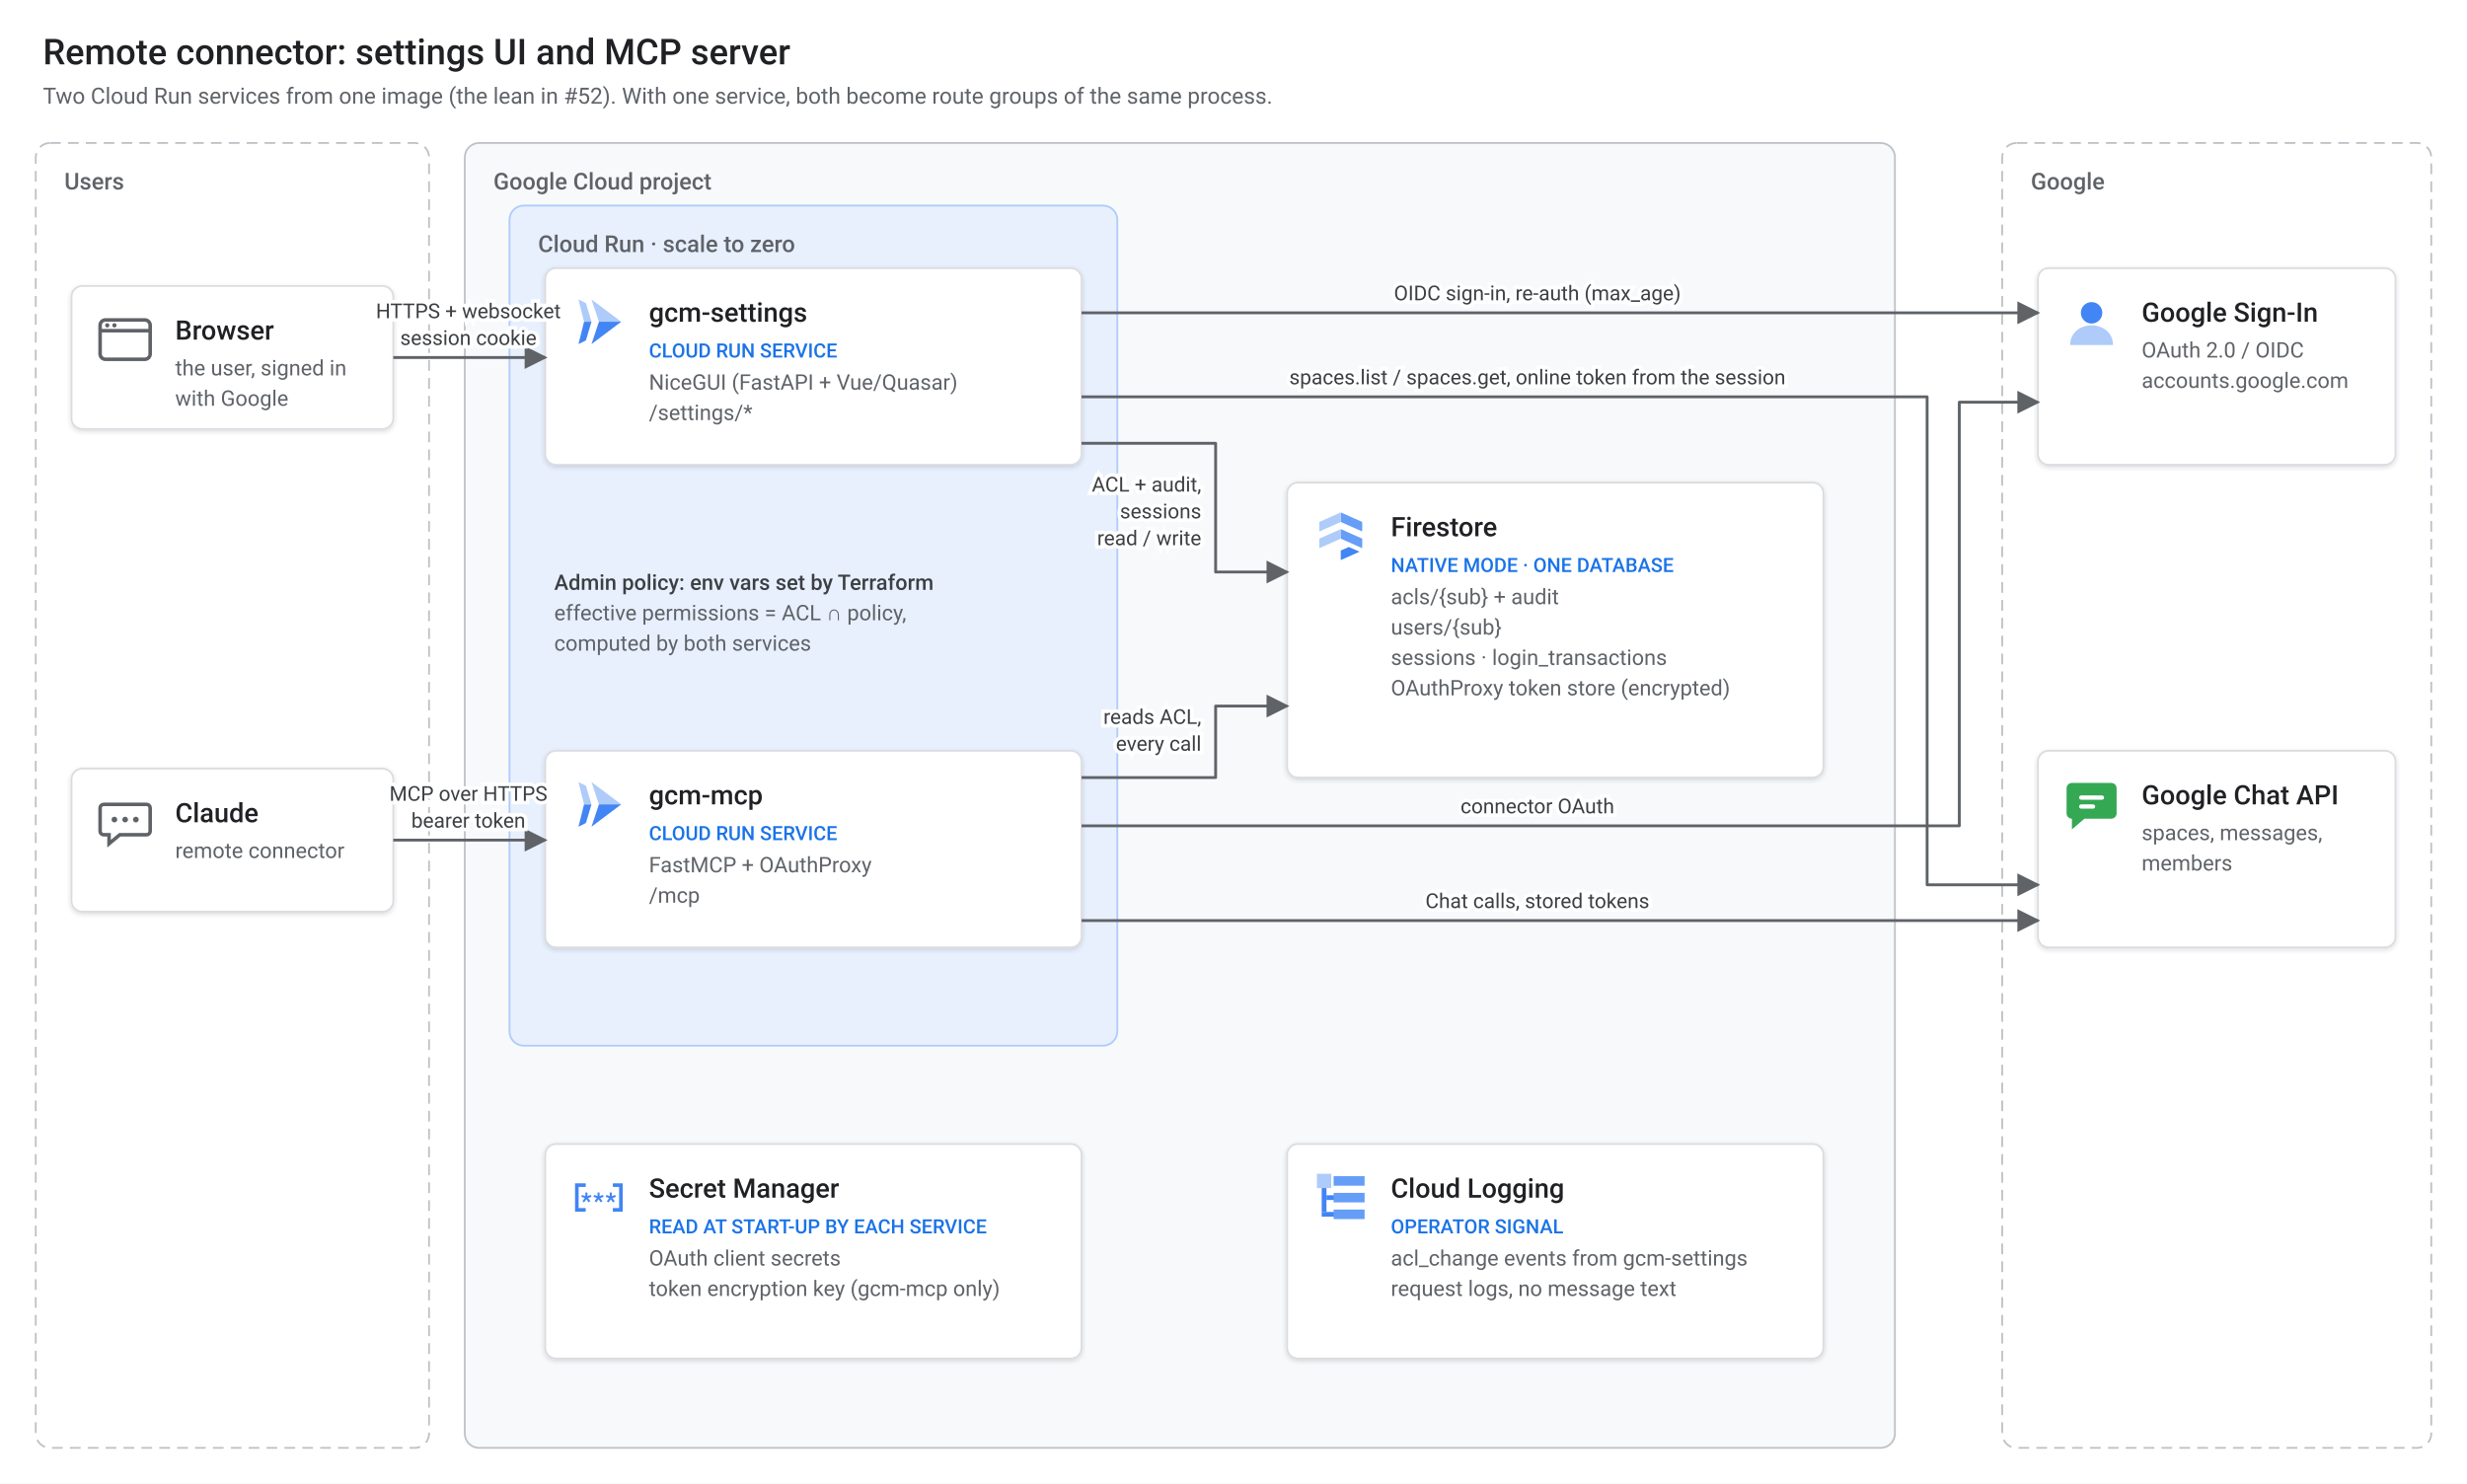
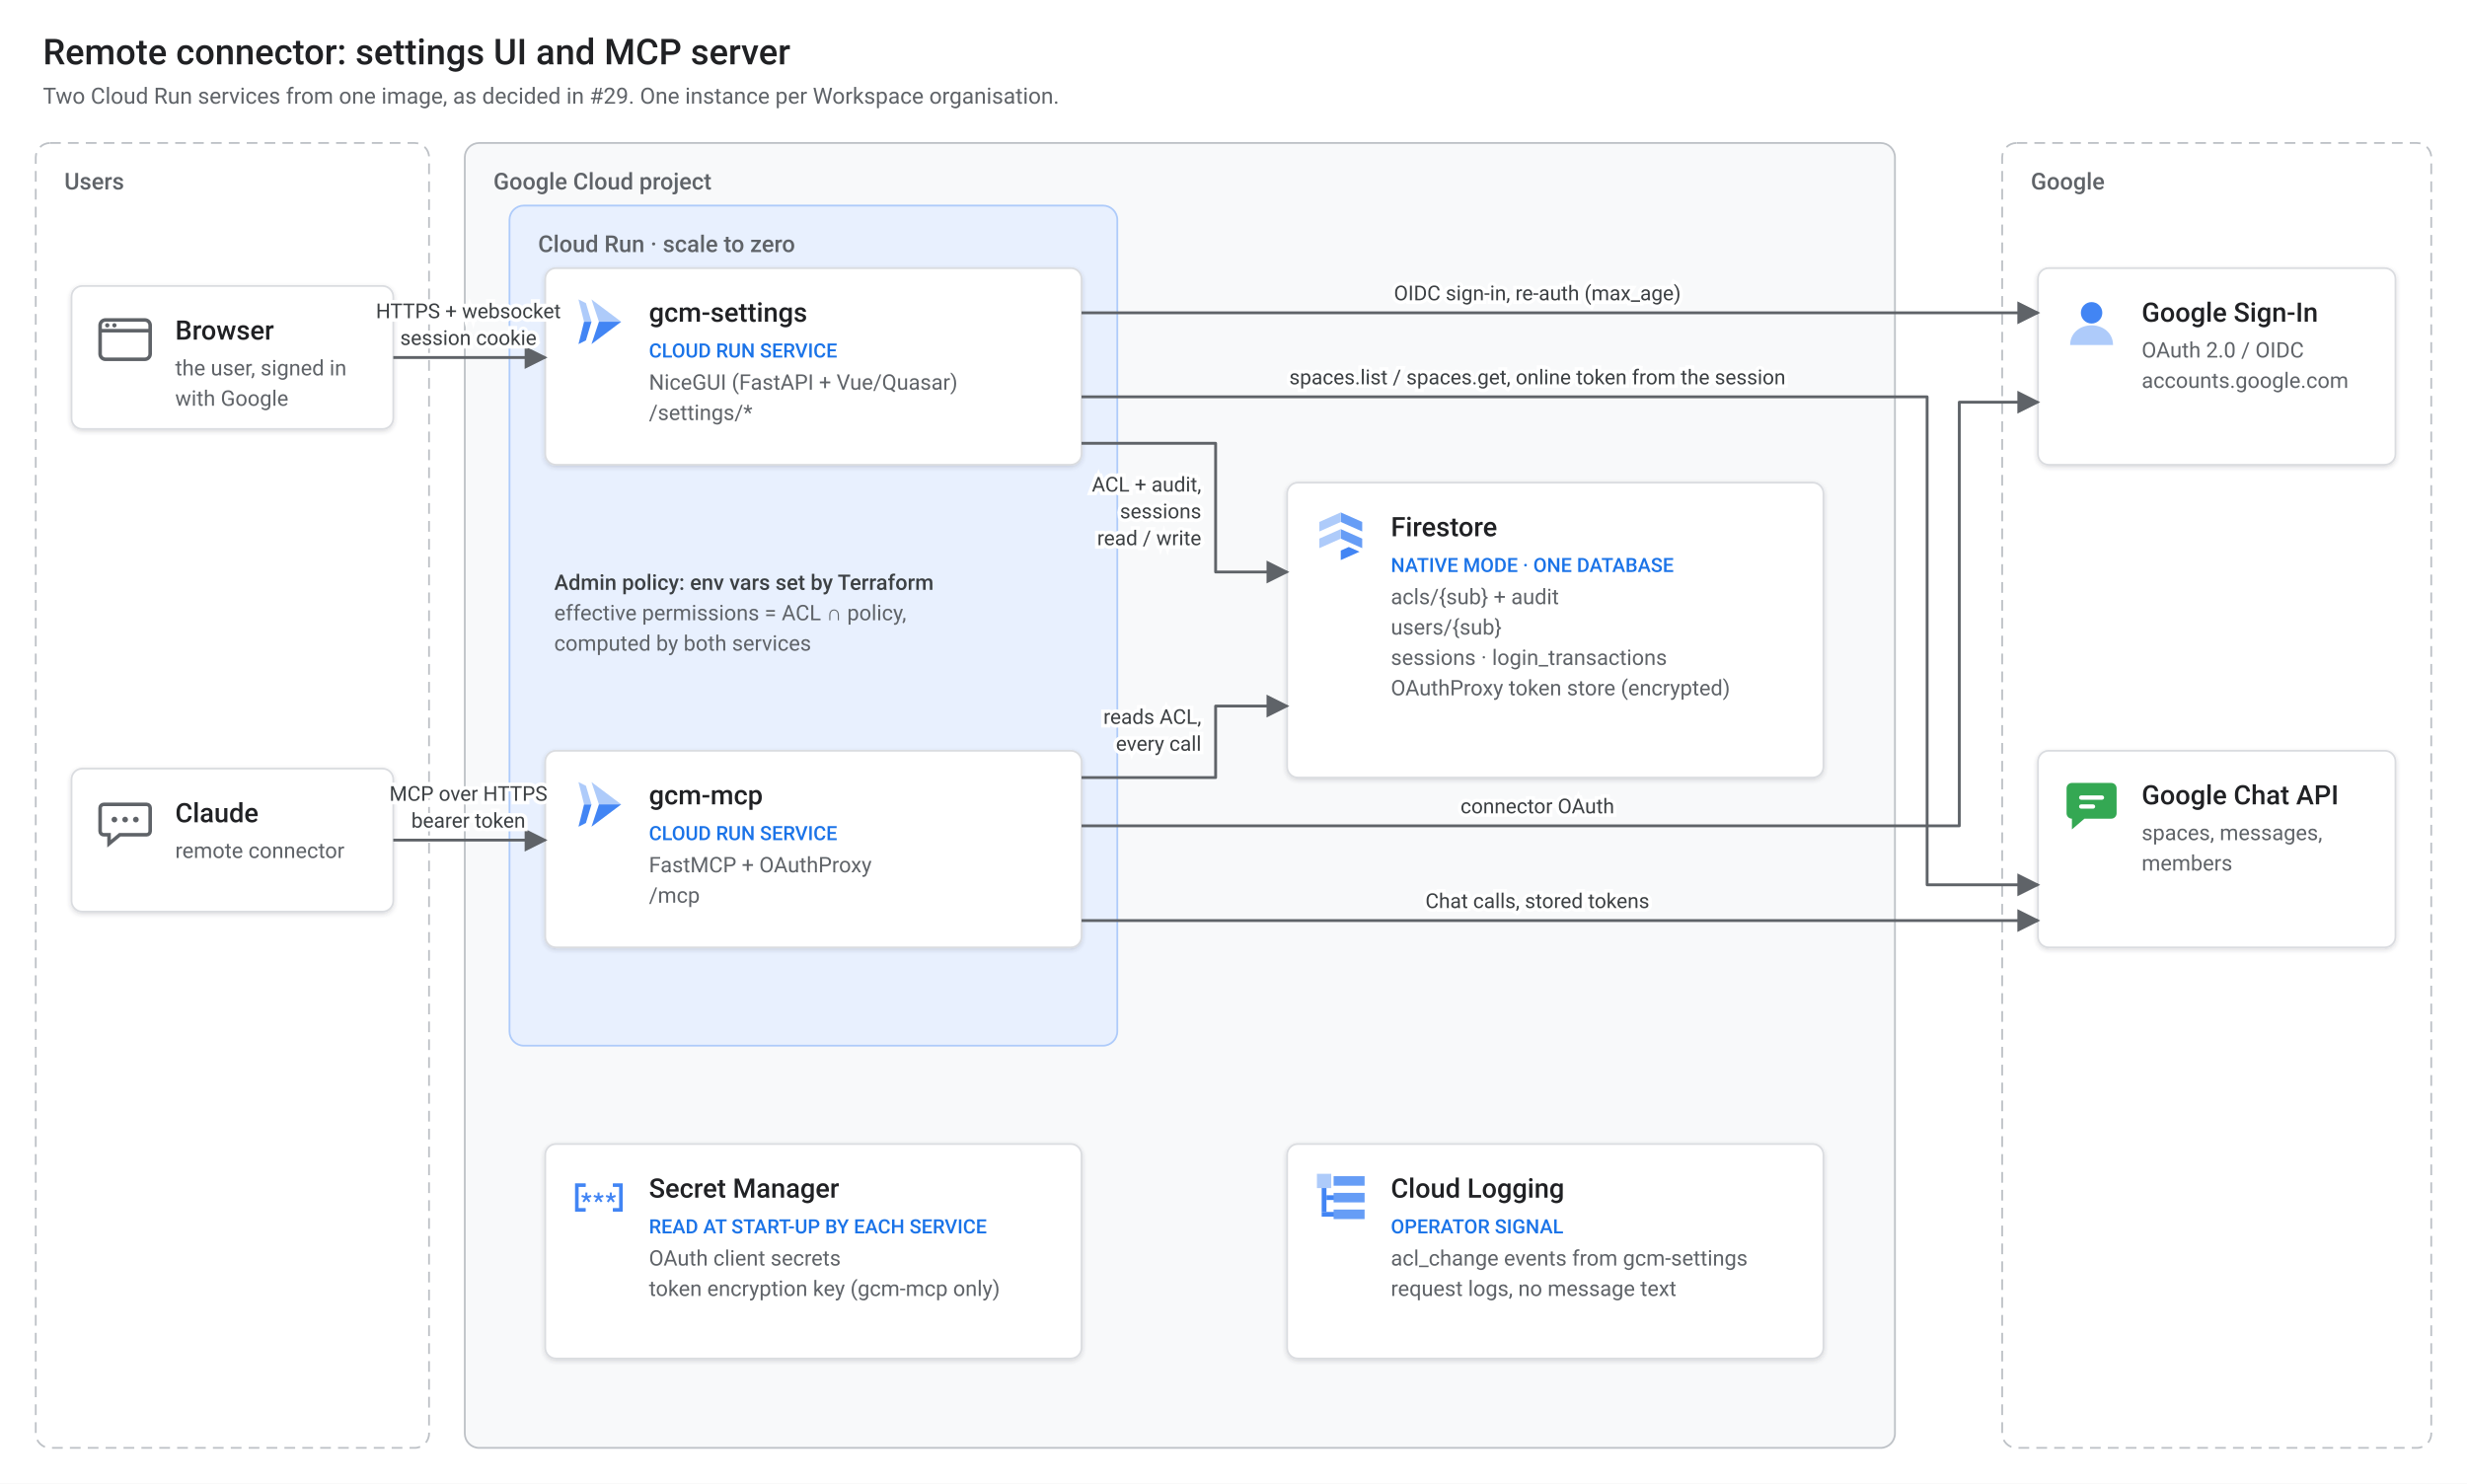
<svg xmlns="http://www.w3.org/2000/svg" width="1380" height="830" viewBox="0 0 1380 830">
  <defs>
    <filter id="sh" x="-5%" y="-5%" width="110%" height="120%">
      <feDropShadow dx="0" dy="1" stdDeviation="1.2" flood-color="#3C4043" flood-opacity="0.18" />
    </filter>
    <marker id="ah" viewBox="0 0 10 10" refX="9" refY="5" markerWidth="8" markerHeight="8" orient="auto-start-reverse">
      <path d="M0 0L10 5L0 10z" fill="#5F6368" />
    </marker>
  </defs>
  <rect width="1380" height="830" fill="#FFFFFF" />
  <text x="24" y="36" font-family="'Google Sans', Roboto, Arial, sans-serif" font-size="20" font-weight="500" fill="#202124" text-anchor="start">Remote connector: settings UI and MCP server</text>
-   <text x="24" y="58" font-family="'Google Sans', Roboto, Arial, sans-serif" font-size="12.5" font-weight="400" fill="#5F6368" text-anchor="start">Two Cloud Run services from one image (the lean in #52). With one service, both become route groups of the same process.</text>
+   <text x="24" y="58" font-family="'Google Sans', Roboto, Arial, sans-serif" font-size="12.5" font-weight="400" fill="#5F6368" text-anchor="start">Two Cloud Run services from one image, as decided in #29. One instance per Workspace organisation.</text>
  <rect x="20" y="80" width="220" height="730" rx="8" fill="#FFFFFF" stroke="#BDC1C6" stroke-dasharray="6 4" />
  <text x="36" y="106" font-family="'Google Sans', Roboto, Arial, sans-serif" font-size="13" font-weight="500" fill="#5F6368" text-anchor="start">Users</text>
  <rect x="260" y="80" width="800" height="730" rx="8" fill="#F8F9FA" stroke="#BDC1C6" />
  <text x="276" y="106" font-family="'Google Sans', Roboto, Arial, sans-serif" font-size="13" font-weight="500" fill="#5F6368" text-anchor="start">Google Cloud project</text>
  <rect x="285" y="115" width="340" height="470" rx="8" fill="#E8F0FE" stroke="#AECBFA" />
  <text x="301" y="141" font-family="'Google Sans', Roboto, Arial, sans-serif" font-size="13" font-weight="500" fill="#5F6368" text-anchor="start">Cloud Run · scale to zero</text>
  <rect x="1120" y="80" width="240" height="730" rx="8" fill="#FFFFFF" stroke="#BDC1C6" stroke-dasharray="6 4" />
  <text x="1136" y="106" font-family="'Google Sans', Roboto, Arial, sans-serif" font-size="13" font-weight="500" fill="#5F6368" text-anchor="start">Google</text>
  <rect x="40" y="160" width="180" height="80" rx="6" fill="#FFFFFF" stroke="#DADCE0" filter="url(#sh)" />
  <g transform="translate(54,174)">
    <rect x="2" y="5" width="28" height="22" rx="3" fill="none" stroke="#5F6368" stroke-width="2" />
    <line x1="2" y1="11" x2="30" y2="11" stroke="#5F6368" stroke-width="2" />
    <circle cx="6" cy="8" r="1.2" fill="#5F6368" />
    <circle cx="10" cy="8" r="1.2" fill="#5F6368" />
  </g>
  <text x="98" y="190" font-family="'Google Sans', Roboto, Arial, sans-serif" font-size="15" font-weight="500" fill="#202124" text-anchor="start">Browser</text>
  <text x="98" y="210" font-family="'Google Sans', Roboto, Arial, sans-serif" font-size="12" font-weight="400" fill="#5F6368" text-anchor="start">the user, signed in</text>
  <text x="98" y="227" font-family="'Google Sans', Roboto, Arial, sans-serif" font-size="12" font-weight="400" fill="#5F6368" text-anchor="start">with Google</text>
  <rect x="40" y="430" width="180" height="80" rx="6" fill="#FFFFFF" stroke="#DADCE0" filter="url(#sh)" />
  <g transform="translate(54,444)">
    <path d="M4 6h24a2 2 0 0 1 2 2v13a2 2 0 0 1-2 2H13l-6 5v-5H4a2 2 0 0 1-2-2V8a2 2 0 0 1 2-2z" fill="none" stroke="#5F6368" stroke-width="2" />
    <circle cx="10" cy="14.5" r="1.6" fill="#5F6368" />
    <circle cx="16" cy="14.5" r="1.6" fill="#5F6368" />
    <circle cx="22" cy="14.5" r="1.6" fill="#5F6368" />
  </g>
  <text x="98" y="460" font-family="'Google Sans', Roboto, Arial, sans-serif" font-size="15" font-weight="500" fill="#202124" text-anchor="start">Claude</text>
  <text x="98" y="480" font-family="'Google Sans', Roboto, Arial, sans-serif" font-size="12" font-weight="400" fill="#5F6368" text-anchor="start">remote connector</text>
  <rect x="305" y="150" width="300" height="110" rx="6" fill="#FFFFFF" stroke="#DADCE0" filter="url(#sh)" />
  <svg x="319" y="164" width="32" height="32" viewBox="0 0 24 24" overflow="visible">
    <g>
      <g>
        <polygon fill="#aecbfa" fill-rule="evenodd" points="8.9 2.63 12.02 12 21.38 12 8.9 2.63" />
        <polygon fill="#4285f4" fill-rule="evenodd" points="21.38 12 12.02 12 8.9 21.38 21.38 12" />
        <polygon fill="#4285f4" fill-rule="evenodd" points="3.44 21.38 6.57 19.81 8.9 12 5.78 12 3.44 21.38" />
        <polygon fill="#aecbfa" fill-rule="evenodd" points="3.44 2.63 5.78 12 8.9 12 6.57 4.19 3.44 2.63" />
      </g>
    </g>
  </svg>
  <text x="363" y="180" font-family="'Google Sans', Roboto, Arial, sans-serif" font-size="15" font-weight="500" fill="#202124" text-anchor="start">gcm-settings</text>
  <text x="363" y="200" font-family="'Google Sans', Roboto, Arial, sans-serif" font-size="11" font-weight="500" fill="#1A73E8" text-anchor="start">CLOUD RUN SERVICE</text>
  <text x="363" y="218" font-family="'Google Sans', Roboto, Arial, sans-serif" font-size="12" font-weight="400" fill="#5F6368" text-anchor="start">NiceGUI (FastAPI + Vue/Quasar)</text>
  <text x="363" y="235" font-family="'Google Sans', Roboto, Arial, sans-serif" font-size="12" font-weight="400" fill="#5F6368" text-anchor="start">/settings/*</text>
  <rect x="305" y="420" width="300" height="110" rx="6" fill="#FFFFFF" stroke="#DADCE0" filter="url(#sh)" />
  <svg x="319" y="434" width="32" height="32" viewBox="0 0 24 24" overflow="visible">
    <g>
      <g>
        <polygon fill="#aecbfa" fill-rule="evenodd" points="8.9 2.63 12.02 12 21.38 12 8.9 2.63" />
        <polygon fill="#4285f4" fill-rule="evenodd" points="21.38 12 12.02 12 8.9 21.38 21.38 12" />
        <polygon fill="#4285f4" fill-rule="evenodd" points="3.44 21.38 6.57 19.81 8.9 12 5.78 12 3.44 21.38" />
        <polygon fill="#aecbfa" fill-rule="evenodd" points="3.44 2.63 5.78 12 8.9 12 6.57 4.19 3.44 2.63" />
      </g>
    </g>
  </svg>
  <text x="363" y="450" font-family="'Google Sans', Roboto, Arial, sans-serif" font-size="15" font-weight="500" fill="#202124" text-anchor="start">gcm-mcp</text>
  <text x="363" y="470" font-family="'Google Sans', Roboto, Arial, sans-serif" font-size="11" font-weight="500" fill="#1A73E8" text-anchor="start">CLOUD RUN SERVICE</text>
  <text x="363" y="488" font-family="'Google Sans', Roboto, Arial, sans-serif" font-size="12" font-weight="400" fill="#5F6368" text-anchor="start">FastMCP + OAuthProxy</text>
  <text x="363" y="505" font-family="'Google Sans', Roboto, Arial, sans-serif" font-size="12" font-weight="400" fill="#5F6368" text-anchor="start">/mcp</text>
  <text x="310" y="330" font-family="'Google Sans', Roboto, Arial, sans-serif" font-size="12" font-weight="500" fill="#3C4043" text-anchor="start">Admin policy: env vars set by Terraform</text>
  <text x="310" y="347" font-family="'Google Sans', Roboto, Arial, sans-serif" font-size="12" font-weight="400" fill="#5F6368" text-anchor="start">effective permissions = ACL ∩ policy,</text>
  <text x="310" y="364" font-family="'Google Sans', Roboto, Arial, sans-serif" font-size="12" font-weight="400" fill="#5F6368" text-anchor="start">computed by both services</text>
  <rect x="720" y="270" width="300" height="165" rx="6" fill="#FFFFFF" stroke="#DADCE0" filter="url(#sh)" />
  <svg x="734" y="284" width="32" height="32" viewBox="0 0 24 24" overflow="visible">
    <g>
      <g>
        <g>
          <path fill="#669df6" d="M21,13,12,9v4l9,4Zm0-7L12,2V6l9,4Z" />
          <polygon fill="#aecbfa" points="3 6 12 2 12 6 3 10 3 6" />
          <polygon fill="#aecbfa" points="3 13 12 9 12 13 3 17 3 13" />
          <polygon fill="#4285f4" points="12 18 15.37 16.5 19.88 18.5 12 22 12 18" />
        </g>
      </g>
    </g>
  </svg>
  <text x="778" y="300" font-family="'Google Sans', Roboto, Arial, sans-serif" font-size="15" font-weight="500" fill="#202124" text-anchor="start">Firestore</text>
  <text x="778" y="320" font-family="'Google Sans', Roboto, Arial, sans-serif" font-size="11" font-weight="500" fill="#1A73E8" text-anchor="start">NATIVE MODE · ONE DATABASE</text>
  <text x="778" y="338" font-family="'Google Sans', Roboto, Arial, sans-serif" font-size="12" font-weight="400" fill="#5F6368" text-anchor="start">acls/{sub} + audit</text>
  <text x="778" y="355" font-family="'Google Sans', Roboto, Arial, sans-serif" font-size="12" font-weight="400" fill="#5F6368" text-anchor="start">users/{sub}</text>
  <text x="778" y="372" font-family="'Google Sans', Roboto, Arial, sans-serif" font-size="12" font-weight="400" fill="#5F6368" text-anchor="start">sessions · login_transactions</text>
  <text x="778" y="389" font-family="'Google Sans', Roboto, Arial, sans-serif" font-size="12" font-weight="400" fill="#5F6368" text-anchor="start">OAuthProxy token store (encrypted)</text>
  <rect x="305" y="640" width="300" height="120" rx="6" fill="#FFFFFF" stroke="#DADCE0" filter="url(#sh)" />
  <svg x="319" y="654" width="32" height="32" viewBox="0 0 24 24" overflow="visible">
    <g stroke="none" stroke-width="1" fill="none" fill-rule="evenodd">
      <g transform="translate(2, 6)" fill="#4285F4" fill-rule="nonzero">
        <path d="M20,9.41469125e-14 L20,11.887 L16.038,11.887 C15.934,11.887 15.849,11.802 15.849,11.698 L15.849,10.566 C15.849,10.462 15.934,10.377 16.038,10.377 L18.49,10.377 L18.49,1.509 L16.038,1.509 C15.934,1.509 15.849,1.425 15.849,1.321 L15.849,0.189 C15.849,0.084 15.934,9.41105434e-14 16.038,9.41469125e-14 L20,9.41469125e-14 Z M4.309,9.41469125e-14 C4.413,9.3877869e-14 4.498,0.084 4.498,0.189 L4.498,1.321 C4.498,1.425 4.413,1.509 4.309,1.509 L1.509,1.509 L1.509,10.377 L4.292,10.377 C4.397,10.377 4.481,10.462 4.481,10.566 L4.481,11.698 C4.481,11.802 4.397,11.887 4.292,11.887 L2.14050999e-13,11.887 L2.14050999e-13,9.41469125e-14 L4.309,9.41469125e-14 Z M15.427,3.868 L15.427,5.324 L15.488,5.349 L16.838,4.871 L17.118,5.691 L15.756,6.156 L15.719,6.254 L16.656,7.514 L15.95,8.028 L15.038,6.768 L14.953,6.768 L14.04,8.028 L13.335,7.514 L14.259,6.254 L14.235,6.156 L12.873,5.691 L13.152,4.871 L14.49,5.349 L14.563,5.324 L14.563,3.868 L15.427,3.868 Z M5.196,3.868 L5.196,5.31 L5.257,5.334 L6.607,4.861 L6.887,5.673 L5.524,6.133 L5.488,6.23 L6.425,7.478 L5.719,7.987 L4.807,6.739 L4.722,6.739 L3.809,7.987 L3.104,7.478 L4.028,6.23 L4.004,6.133 L2.642,5.673 L2.921,4.861 L4.259,5.334 L4.332,5.31 L4.332,3.868 L5.196,3.868 Z M10.29,3.868 L10.29,5.31 L10.351,5.334 L11.701,4.861 L11.981,5.673 L10.619,6.133 L10.582,6.23 L11.519,7.478 L10.813,7.987 L9.901,6.739 L9.816,6.739 L8.904,7.987 L8.198,7.478 L9.123,6.23 L9.098,6.133 L7.736,5.673 L8.016,4.861 L9.354,5.334 L9.427,5.31 L9.427,3.868 L10.29,3.868 Z" />
      </g>
    </g>
  </svg>
  <text x="363" y="670" font-family="'Google Sans', Roboto, Arial, sans-serif" font-size="15" font-weight="500" fill="#202124" text-anchor="start">Secret Manager</text>
  <text x="363" y="690" font-family="'Google Sans', Roboto, Arial, sans-serif" font-size="11" font-weight="500" fill="#1A73E8" text-anchor="start">READ AT START-UP BY EACH SERVICE</text>
  <text x="363" y="708" font-family="'Google Sans', Roboto, Arial, sans-serif" font-size="12" font-weight="400" fill="#5F6368" text-anchor="start">OAuth client secrets</text>
  <text x="363" y="725" font-family="'Google Sans', Roboto, Arial, sans-serif" font-size="12" font-weight="400" fill="#5F6368" text-anchor="start">token encryption key (gcm-mcp only)</text>
  <rect x="720" y="640" width="300" height="120" rx="6" fill="#FFFFFF" stroke="#DADCE0" filter="url(#sh)" />
  <svg x="734" y="654" width="32" height="32" viewBox="0 0 24 24" overflow="visible">
    <g>
      <rect fill="#4285f4" x="6" y="11" width="4" height="2" />
      <rect fill="#4285f4" x="4" y="18" width="6" height="2" />
      <g>
        <rect fill="none" width="24" height="24" />
        <g>
          <polygon fill="#4285f4" points="4 18 6 18 6 6 4 6 4 18" />
          <polygon fill="#669df6" points="9 7 22 7 22 3 9 3 9 7" />
          <polygon fill="#669df6" points="9 14 22 14 22 10 9 10 9 14" />
          <polygon fill="#669df6" points="9 21 22 21 22 17 9 17 9 21" />
          <polygon fill="#aecbfa" points="2 8 8 8 8 2 2 2 2 8" />
        </g>
      </g>
    </g>
  </svg>
  <text x="778" y="670" font-family="'Google Sans', Roboto, Arial, sans-serif" font-size="15" font-weight="500" fill="#202124" text-anchor="start">Cloud Logging</text>
  <text x="778" y="690" font-family="'Google Sans', Roboto, Arial, sans-serif" font-size="11" font-weight="500" fill="#1A73E8" text-anchor="start">OPERATOR SIGNAL</text>
  <text x="778" y="708" font-family="'Google Sans', Roboto, Arial, sans-serif" font-size="12" font-weight="400" fill="#5F6368" text-anchor="start">acl_change events from gcm-settings</text>
  <text x="778" y="725" font-family="'Google Sans', Roboto, Arial, sans-serif" font-size="12" font-weight="400" fill="#5F6368" text-anchor="start">request logs, no message text</text>
  <rect x="1140" y="150" width="200" height="110" rx="6" fill="#FFFFFF" stroke="#DADCE0" filter="url(#sh)" />
  <g transform="translate(1154,164)">
    <circle cx="16" cy="11" r="6" fill="#4285F4" />
    <path d="M4 29c0-6.6 5.4-11 12-11s12 4.4 12 11z" fill="#AECBFA" />
  </g>
  <text x="1198" y="180" font-family="'Google Sans', Roboto, Arial, sans-serif" font-size="15" font-weight="500" fill="#202124" text-anchor="start">Google Sign-In</text>
  <text x="1198" y="200" font-family="'Google Sans', Roboto, Arial, sans-serif" font-size="12" font-weight="400" fill="#5F6368" text-anchor="start">OAuth 2.0 / OIDC</text>
  <text x="1198" y="217" font-family="'Google Sans', Roboto, Arial, sans-serif" font-size="12" font-weight="400" fill="#5F6368" text-anchor="start">accounts.google.com</text>
  <rect x="1140" y="420" width="200" height="110" rx="6" fill="#FFFFFF" stroke="#DADCE0" filter="url(#sh)" />
  <g transform="translate(1154,434)">
    <path d="M5 4h22a3 3 0 0 1 3 3v14a3 3 0 0 1-3 3H12l-7 6v-6a3 3 0 0 1-3-3V7a3 3 0 0 1 3-3z" fill="#34A853" />
    <rect x="9" y="11" width="14" height="2.4" rx="1.2" fill="#fff" />
    <rect x="9" y="16" width="9" height="2.4" rx="1.2" fill="#fff" />
  </g>
  <text x="1198" y="450" font-family="'Google Sans', Roboto, Arial, sans-serif" font-size="15" font-weight="500" fill="#202124" text-anchor="start">Google Chat API</text>
  <text x="1198" y="470" font-family="'Google Sans', Roboto, Arial, sans-serif" font-size="12" font-weight="400" fill="#5F6368" text-anchor="start">spaces, messages,</text>
  <text x="1198" y="487" font-family="'Google Sans', Roboto, Arial, sans-serif" font-size="12" font-weight="400" fill="#5F6368" text-anchor="start">members</text>
  <path d="M220 200 L305 200" fill="none" stroke="#5F6368" stroke-width="1.6" stroke-linejoin="round" marker-end="url(#ah)" />
  <text x="262" y="178" font-family="'Google Sans', Roboto, Arial, sans-serif" font-size="11.5" fill="#3C4043" text-anchor="middle" stroke="#FFFFFF" stroke-width="4" paint-order="stroke">HTTPS + websocket</text>
  <text x="262" y="193" font-family="'Google Sans', Roboto, Arial, sans-serif" font-size="11.5" fill="#3C4043" text-anchor="middle" stroke="#FFFFFF" stroke-width="4" paint-order="stroke">session cookie</text>
  <path d="M220 470 L305 470" fill="none" stroke="#5F6368" stroke-width="1.6" stroke-linejoin="round" marker-end="url(#ah)" />
  <text x="262" y="448" font-family="'Google Sans', Roboto, Arial, sans-serif" font-size="11.5" fill="#3C4043" text-anchor="middle" stroke="#FFFFFF" stroke-width="4" paint-order="stroke">MCP over HTTPS</text>
  <text x="262" y="463" font-family="'Google Sans', Roboto, Arial, sans-serif" font-size="11.5" fill="#3C4043" text-anchor="middle" stroke="#FFFFFF" stroke-width="4" paint-order="stroke">bearer token</text>
  <path d="M605 175 L1140 175" fill="none" stroke="#5F6368" stroke-width="1.6" stroke-linejoin="round" marker-end="url(#ah)" />
  <text x="860" y="168" font-family="'Google Sans', Roboto, Arial, sans-serif" font-size="11.5" fill="#3C4043" text-anchor="middle" stroke="#FFFFFF" stroke-width="4" paint-order="stroke">OIDC sign-in, re-auth (max_age)</text>
  <path d="M605 222 L1078 222 L1078 495 L1140 495" fill="none" stroke="#5F6368" stroke-width="1.6" stroke-linejoin="round" marker-end="url(#ah)" />
  <text x="860" y="215" font-family="'Google Sans', Roboto, Arial, sans-serif" font-size="11.5" fill="#3C4043" text-anchor="middle" stroke="#FFFFFF" stroke-width="4" paint-order="stroke">spaces.list / spaces.get, online token from the session</text>
  <path d="M605 248 L680 248 L680 320 L720 320" fill="none" stroke="#5F6368" stroke-width="1.6" stroke-linejoin="round" marker-end="url(#ah)" />
  <text x="672" y="275" font-family="'Google Sans', Roboto, Arial, sans-serif" font-size="11.5" fill="#3C4043" text-anchor="end" stroke="#FFFFFF" stroke-width="4" paint-order="stroke">ACL + audit,</text>
  <text x="672" y="290" font-family="'Google Sans', Roboto, Arial, sans-serif" font-size="11.5" fill="#3C4043" text-anchor="end" stroke="#FFFFFF" stroke-width="4" paint-order="stroke">sessions</text>
  <text x="672" y="305" font-family="'Google Sans', Roboto, Arial, sans-serif" font-size="11.5" fill="#3C4043" text-anchor="end" stroke="#FFFFFF" stroke-width="4" paint-order="stroke">read / write</text>
  <path d="M605 435 L680 435 L680 395 L720 395" fill="none" stroke="#5F6368" stroke-width="1.6" stroke-linejoin="round" marker-end="url(#ah)" />
  <text x="672" y="405" font-family="'Google Sans', Roboto, Arial, sans-serif" font-size="11.5" fill="#3C4043" text-anchor="end" stroke="#FFFFFF" stroke-width="4" paint-order="stroke">reads ACL,</text>
  <text x="672" y="420" font-family="'Google Sans', Roboto, Arial, sans-serif" font-size="11.5" fill="#3C4043" text-anchor="end" stroke="#FFFFFF" stroke-width="4" paint-order="stroke">every call</text>
  <path d="M605 462 L1096 462 L1096 225 L1140 225" fill="none" stroke="#5F6368" stroke-width="1.6" stroke-linejoin="round" marker-end="url(#ah)" />
  <text x="860" y="455" font-family="'Google Sans', Roboto, Arial, sans-serif" font-size="11.5" fill="#3C4043" text-anchor="middle" stroke="#FFFFFF" stroke-width="4" paint-order="stroke">connector OAuth</text>
  <path d="M605 515 L1140 515" fill="none" stroke="#5F6368" stroke-width="1.6" stroke-linejoin="round" marker-end="url(#ah)" />
  <text x="860" y="508" font-family="'Google Sans', Roboto, Arial, sans-serif" font-size="11.5" fill="#3C4043" text-anchor="middle" stroke="#FFFFFF" stroke-width="4" paint-order="stroke">Chat calls, stored tokens</text>
</svg>
